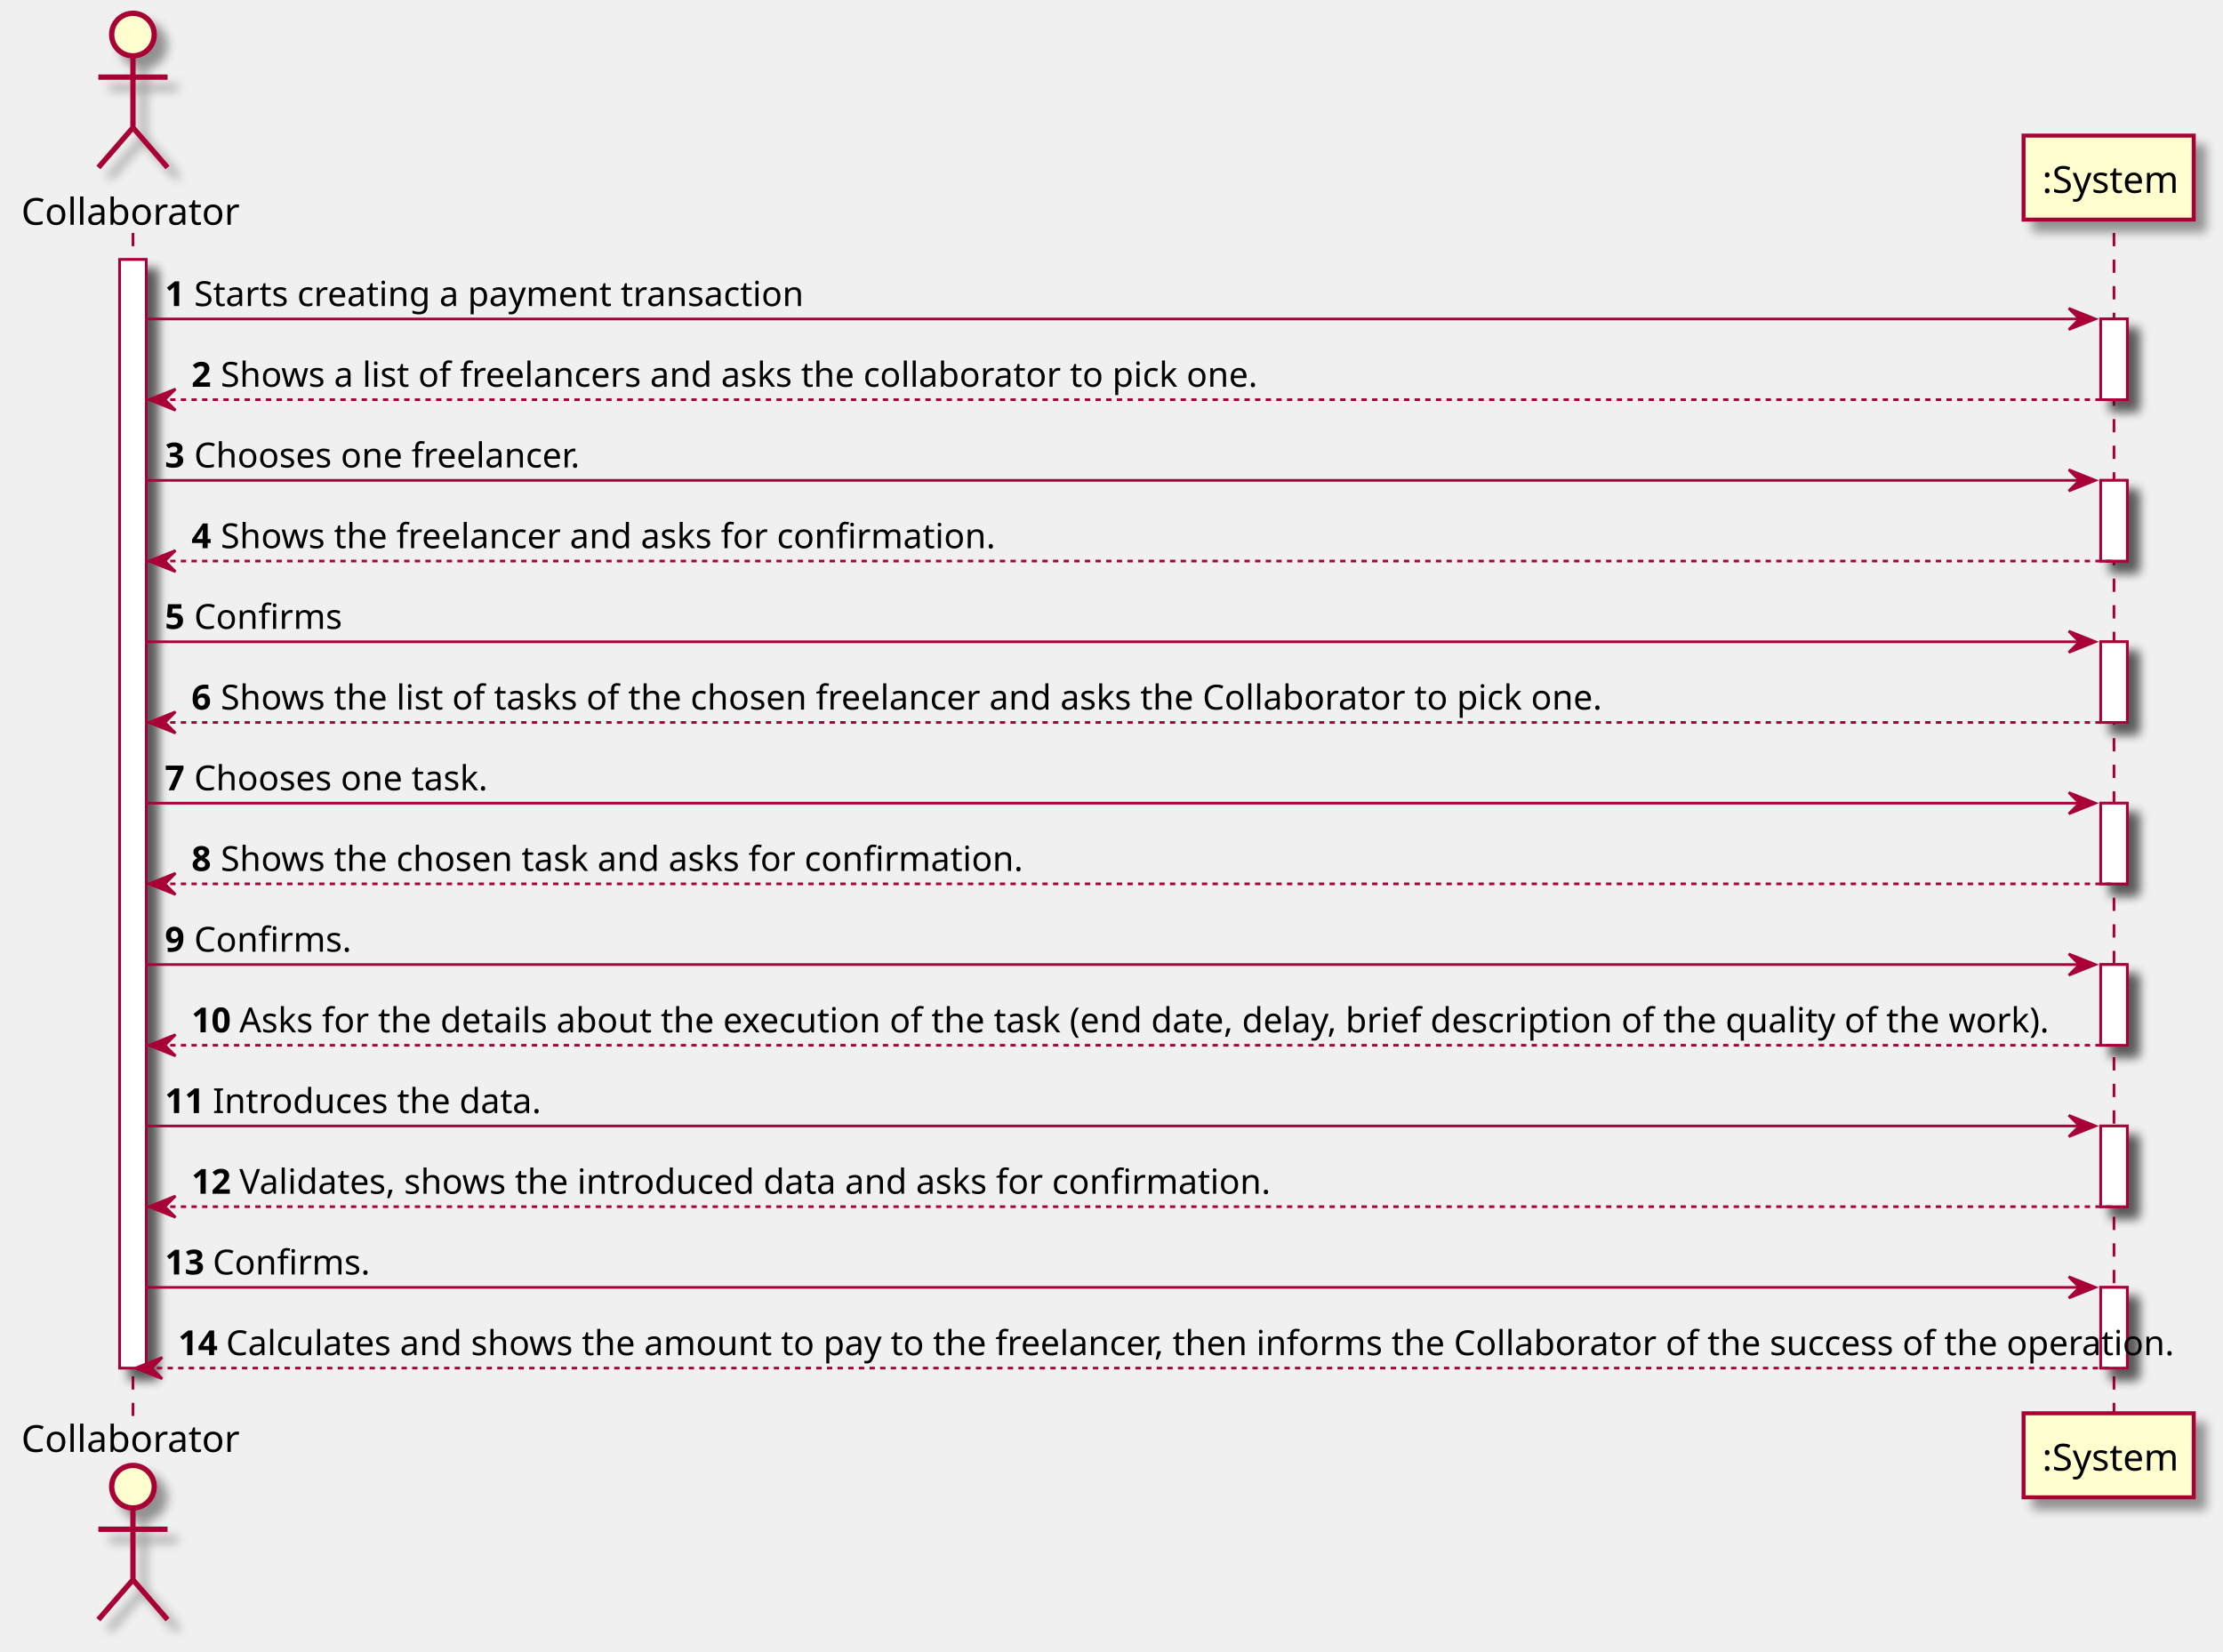
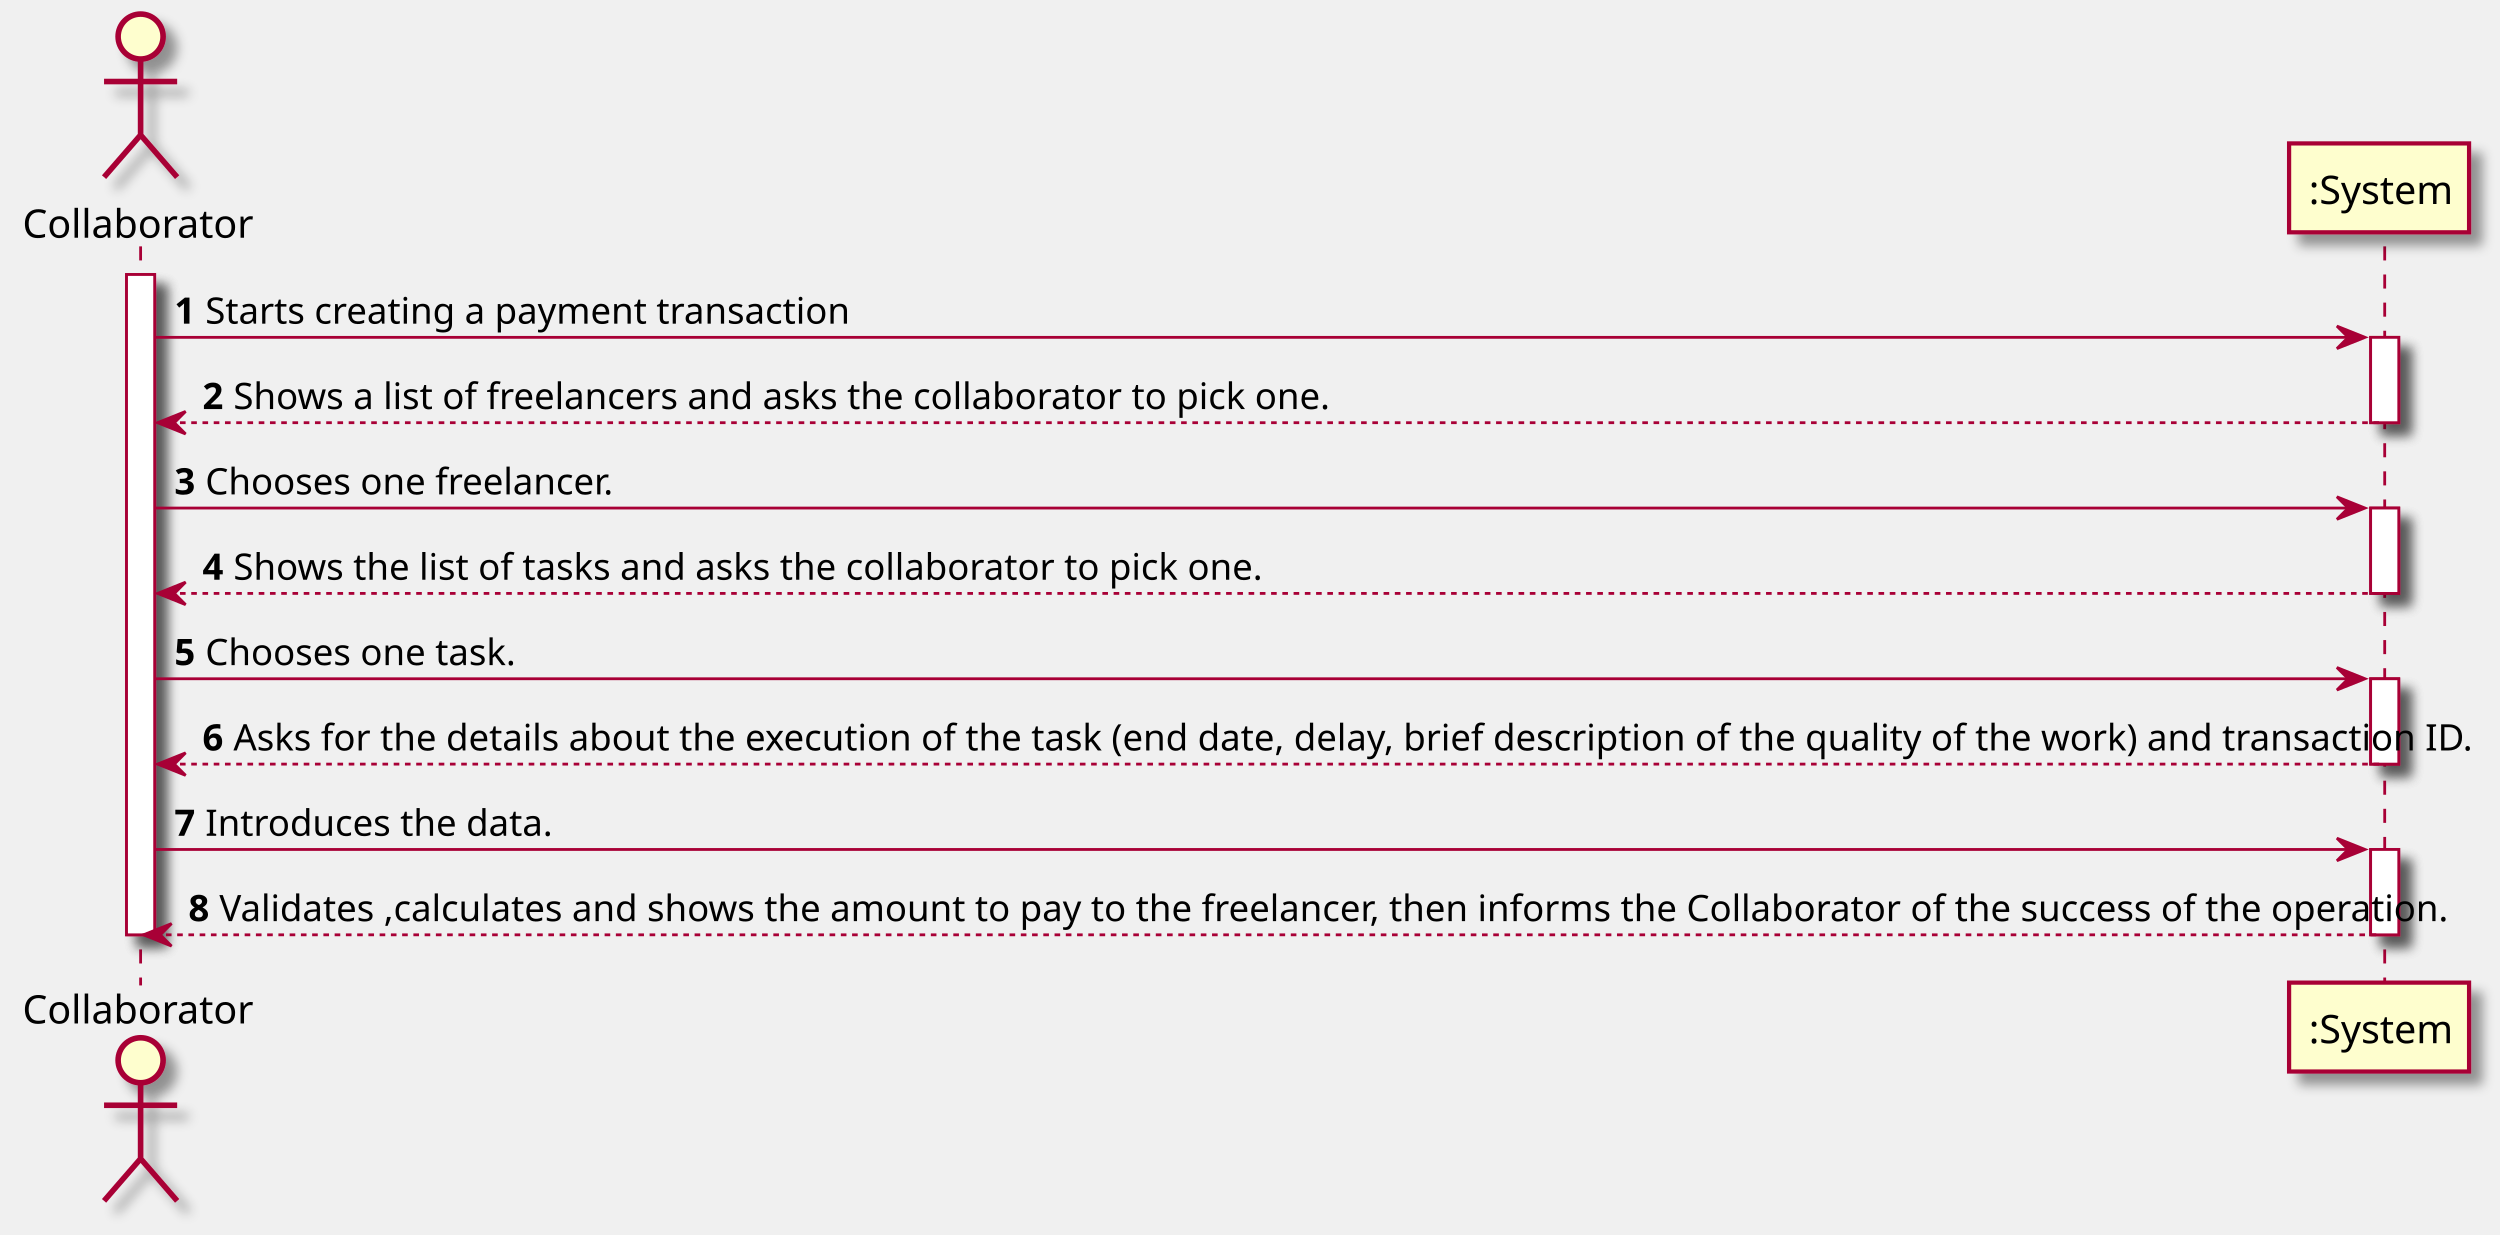
- <svg xmlns="http://www.w3.org/2000/svg" contentScriptType="application/ecmascript" contentStyleType="text/css" height="621px" preserveAspectRatio="none" style="width:836px;height:621px;" version="1.1" viewBox="0 0 836 621" width="836px" zoomAndPan="magnify">
+ <svg xmlns="http://www.w3.org/2000/svg" contentScriptType="application/ecmascript" contentStyleType="text/css" height="439px" preserveAspectRatio="none" style="width:889px;height:439px;" version="1.1" viewBox="0 0 889 439" width="889px" zoomAndPan="magnify">
  <defs>
-     <filter height="300%" id="f138c6qc4901b0" width="300%" x="-1" y="-1">
+     <filter height="300%" id="fnmm0gq86zk6b" width="300%" x="-1" y="-1">
      <feGaussianBlur result="blurOut" stdDeviation="2.0" />
      <feColorMatrix in="blurOut" result="blurOut2" type="matrix" values="0 0 0 0 0 0 0 0 0 0 0 0 0 0 0 0 0 0 .4 0" />
      <feOffset dx="4.0" dy="4.0" in="blurOut2" result="blurOut3" />
      <feBlend in="SourceGraphic" in2="blurOut3" mode="normal" />
    </filter>
  </defs>
  <g>
-     <rect fill="#FFFFFF" filter="url(#f138c6qc4901b0)" height="416.922" style="stroke: #A80036; stroke-width: 1.0;" width="10" x="45" y="97.609" />
-     <rect fill="#FFFFFF" filter="url(#f138c6qc4901b0)" height="30.352" style="stroke: #A80036; stroke-width: 1.0;" width="10" x="790" y="119.961" />
-     <rect fill="#FFFFFF" filter="url(#f138c6qc4901b0)" height="30.352" style="stroke: #A80036; stroke-width: 1.0;" width="10" x="790" y="180.664" />
-     <rect fill="#FFFFFF" filter="url(#f138c6qc4901b0)" height="30.352" style="stroke: #A80036; stroke-width: 1.0;" width="10" x="790" y="241.367" />
-     <rect fill="#FFFFFF" filter="url(#f138c6qc4901b0)" height="30.352" style="stroke: #A80036; stroke-width: 1.0;" width="10" x="790" y="302.07" />
-     <rect fill="#FFFFFF" filter="url(#f138c6qc4901b0)" height="30.352" style="stroke: #A80036; stroke-width: 1.0;" width="10" x="790" y="362.773" />
-     <rect fill="#FFFFFF" filter="url(#f138c6qc4901b0)" height="30.352" style="stroke: #A80036; stroke-width: 1.0;" width="10" x="790" y="423.477" />
-     <rect fill="#FFFFFF" filter="url(#f138c6qc4901b0)" height="30.352" style="stroke: #A80036; stroke-width: 1.0;" width="10" x="790" y="484.18" />
-     <line style="stroke: #A80036; stroke-width: 1.0; stroke-dasharray: 5.0,5.0;" x1="50" x2="50" y1="87.609" y2="532.531" />
-     <line style="stroke: #A80036; stroke-width: 1.0; stroke-dasharray: 5.0,5.0;" x1="795" x2="795" y1="87.609" y2="532.531" />
+     <rect fill="#FFFFFF" filter="url(#fnmm0gq86zk6b)" height="234.812" style="stroke: #A80036; stroke-width: 1.0;" width="10" x="45" y="97.609" />
+     <rect fill="#FFFFFF" filter="url(#fnmm0gq86zk6b)" height="30.352" style="stroke: #A80036; stroke-width: 1.0;" width="10" x="843" y="119.961" />
+     <rect fill="#FFFFFF" filter="url(#fnmm0gq86zk6b)" height="30.352" style="stroke: #A80036; stroke-width: 1.0;" width="10" x="843" y="180.664" />
+     <rect fill="#FFFFFF" filter="url(#fnmm0gq86zk6b)" height="30.352" style="stroke: #A80036; stroke-width: 1.0;" width="10" x="843" y="241.367" />
+     <rect fill="#FFFFFF" filter="url(#fnmm0gq86zk6b)" height="30.352" style="stroke: #A80036; stroke-width: 1.0;" width="10" x="843" y="302.07" />
+     <line style="stroke: #A80036; stroke-width: 1.0; stroke-dasharray: 5.0,5.0;" x1="50" x2="50" y1="87.609" y2="350.422" />
+     <line style="stroke: #A80036; stroke-width: 1.0; stroke-dasharray: 5.0,5.0;" x1="848" x2="848" y1="87.609" y2="350.422" />
    <text fill="#000000" font-family="sans-serif" font-size="14" lengthAdjust="spacingAndGlyphs" textLength="78" x="8" y="84.533">Collaborator</text>
-     <ellipse cx="50" cy="13" fill="#FEFECE" filter="url(#f138c6qc4901b0)" rx="8" ry="8" style="stroke: #A80036; stroke-width: 2.0;" />
-     <path d="M50,21 L50,48 M37,29 L63,29 M50,48 L37,63 M50,48 L63,63 " fill="none" filter="url(#f138c6qc4901b0)" style="stroke: #A80036; stroke-width: 2.0;" />
-     <text fill="#000000" font-family="sans-serif" font-size="14" lengthAdjust="spacingAndGlyphs" textLength="78" x="8" y="546.064">Collaborator</text>
-     <ellipse cx="50" cy="559.141" fill="#FEFECE" filter="url(#f138c6qc4901b0)" rx="8" ry="8" style="stroke: #A80036; stroke-width: 2.0;" />
-     <path d="M50,567.141 L50,594.141 M37,575.141 L63,575.141 M50,594.141 L37,609.141 M50,594.141 L63,609.141 " fill="none" filter="url(#f138c6qc4901b0)" style="stroke: #A80036; stroke-width: 2.0;" />
-     <rect fill="#FEFECE" filter="url(#f138c6qc4901b0)" height="31.609" style="stroke: #A80036; stroke-width: 1.5;" width="64" x="761" y="51" />
-     <text fill="#000000" font-family="sans-serif" font-size="14" lengthAdjust="spacingAndGlyphs" textLength="50" x="768" y="72.533">:System</text>
-     <rect fill="#FEFECE" filter="url(#f138c6qc4901b0)" height="31.609" style="stroke: #A80036; stroke-width: 1.5;" width="64" x="761" y="531.531" />
-     <text fill="#000000" font-family="sans-serif" font-size="14" lengthAdjust="spacingAndGlyphs" textLength="50" x="768" y="553.064">:System</text>
-     <rect fill="#FFFFFF" filter="url(#f138c6qc4901b0)" height="416.922" style="stroke: #A80036; stroke-width: 1.0;" width="10" x="45" y="97.609" />
-     <rect fill="#FFFFFF" filter="url(#f138c6qc4901b0)" height="30.352" style="stroke: #A80036; stroke-width: 1.0;" width="10" x="790" y="119.961" />
-     <rect fill="#FFFFFF" filter="url(#f138c6qc4901b0)" height="30.352" style="stroke: #A80036; stroke-width: 1.0;" width="10" x="790" y="180.664" />
-     <rect fill="#FFFFFF" filter="url(#f138c6qc4901b0)" height="30.352" style="stroke: #A80036; stroke-width: 1.0;" width="10" x="790" y="241.367" />
-     <rect fill="#FFFFFF" filter="url(#f138c6qc4901b0)" height="30.352" style="stroke: #A80036; stroke-width: 1.0;" width="10" x="790" y="302.07" />
-     <rect fill="#FFFFFF" filter="url(#f138c6qc4901b0)" height="30.352" style="stroke: #A80036; stroke-width: 1.0;" width="10" x="790" y="362.773" />
-     <rect fill="#FFFFFF" filter="url(#f138c6qc4901b0)" height="30.352" style="stroke: #A80036; stroke-width: 1.0;" width="10" x="790" y="423.477" />
-     <rect fill="#FFFFFF" filter="url(#f138c6qc4901b0)" height="30.352" style="stroke: #A80036; stroke-width: 1.0;" width="10" x="790" y="484.18" />
-     <polygon fill="#A80036" points="778,115.961,788,119.961,778,123.961,782,119.961" style="stroke: #A80036; stroke-width: 1.0;" />
-     <line style="stroke: #A80036; stroke-width: 1.0;" x1="55" x2="784" y1="119.961" y2="119.961" />
+     <ellipse cx="50" cy="13" fill="#FEFECE" filter="url(#fnmm0gq86zk6b)" rx="8" ry="8" style="stroke: #A80036; stroke-width: 2.0;" />
+     <path d="M50,21 L50,48 M37,29 L63,29 M50,48 L37,63 M50,48 L63,63 " fill="none" filter="url(#fnmm0gq86zk6b)" style="stroke: #A80036; stroke-width: 2.0;" />
+     <text fill="#000000" font-family="sans-serif" font-size="14" lengthAdjust="spacingAndGlyphs" textLength="78" x="8" y="363.955">Collaborator</text>
+     <ellipse cx="50" cy="377.031" fill="#FEFECE" filter="url(#fnmm0gq86zk6b)" rx="8" ry="8" style="stroke: #A80036; stroke-width: 2.0;" />
+     <path d="M50,385.031 L50,412.031 M37,393.031 L63,393.031 M50,412.031 L37,427.031 M50,412.031 L63,427.031 " fill="none" filter="url(#fnmm0gq86zk6b)" style="stroke: #A80036; stroke-width: 2.0;" />
+     <rect fill="#FEFECE" filter="url(#fnmm0gq86zk6b)" height="31.609" style="stroke: #A80036; stroke-width: 1.5;" width="64" x="814" y="51" />
+     <text fill="#000000" font-family="sans-serif" font-size="14" lengthAdjust="spacingAndGlyphs" textLength="50" x="821" y="72.533">:System</text>
+     <rect fill="#FEFECE" filter="url(#fnmm0gq86zk6b)" height="31.609" style="stroke: #A80036; stroke-width: 1.5;" width="64" x="814" y="349.422" />
+     <text fill="#000000" font-family="sans-serif" font-size="14" lengthAdjust="spacingAndGlyphs" textLength="50" x="821" y="370.955">:System</text>
+     <rect fill="#FFFFFF" filter="url(#fnmm0gq86zk6b)" height="234.812" style="stroke: #A80036; stroke-width: 1.0;" width="10" x="45" y="97.609" />
+     <rect fill="#FFFFFF" filter="url(#fnmm0gq86zk6b)" height="30.352" style="stroke: #A80036; stroke-width: 1.0;" width="10" x="843" y="119.961" />
+     <rect fill="#FFFFFF" filter="url(#fnmm0gq86zk6b)" height="30.352" style="stroke: #A80036; stroke-width: 1.0;" width="10" x="843" y="180.664" />
+     <rect fill="#FFFFFF" filter="url(#fnmm0gq86zk6b)" height="30.352" style="stroke: #A80036; stroke-width: 1.0;" width="10" x="843" y="241.367" />
+     <rect fill="#FFFFFF" filter="url(#fnmm0gq86zk6b)" height="30.352" style="stroke: #A80036; stroke-width: 1.0;" width="10" x="843" y="302.07" />
+     <polygon fill="#A80036" points="831,115.961,841,119.961,831,123.961,835,119.961" style="stroke: #A80036; stroke-width: 1.0;" />
+     <line style="stroke: #A80036; stroke-width: 1.0;" x1="55" x2="837" y1="119.961" y2="119.961" />
    <text fill="#000000" font-family="sans-serif" font-size="13" font-weight="bold" lengthAdjust="spacingAndGlyphs" textLength="7" x="62" y="115.105">1</text>
    <text fill="#000000" font-family="sans-serif" font-size="13" lengthAdjust="spacingAndGlyphs" textLength="218" x="73" y="115.105">Starts creating a payment transaction</text>
    <polygon fill="#A80036" points="66,146.312,56,150.312,66,154.312,62,150.312" style="stroke: #A80036; stroke-width: 1.0;" />
-     <line style="stroke: #A80036; stroke-width: 1.0; stroke-dasharray: 2.0,2.0;" x1="60" x2="794" y1="150.312" y2="150.312" />
+     <line style="stroke: #A80036; stroke-width: 1.0; stroke-dasharray: 2.0,2.0;" x1="60" x2="847" y1="150.312" y2="150.312" />
    <text fill="#000000" font-family="sans-serif" font-size="13" font-weight="bold" lengthAdjust="spacingAndGlyphs" textLength="7" x="72" y="145.456">2</text>
    <text fill="#000000" font-family="sans-serif" font-size="13" lengthAdjust="spacingAndGlyphs" textLength="374" x="83" y="145.456">Shows a list of freelancers and asks the collaborator to pick one.</text>
-     <polygon fill="#A80036" points="778,176.664,788,180.664,778,184.664,782,180.664" style="stroke: #A80036; stroke-width: 1.0;" />
-     <line style="stroke: #A80036; stroke-width: 1.0;" x1="55" x2="784" y1="180.664" y2="180.664" />
+     <polygon fill="#A80036" points="831,176.664,841,180.664,831,184.664,835,180.664" style="stroke: #A80036; stroke-width: 1.0;" />
+     <line style="stroke: #A80036; stroke-width: 1.0;" x1="55" x2="837" y1="180.664" y2="180.664" />
    <text fill="#000000" font-family="sans-serif" font-size="13" font-weight="bold" lengthAdjust="spacingAndGlyphs" textLength="7" x="62" y="175.808">3</text>
    <text fill="#000000" font-family="sans-serif" font-size="13" lengthAdjust="spacingAndGlyphs" textLength="140" x="73" y="175.808">Chooses one freelancer.</text>
    <polygon fill="#A80036" points="66,207.016,56,211.016,66,215.016,62,211.016" style="stroke: #A80036; stroke-width: 1.0;" />
-     <line style="stroke: #A80036; stroke-width: 1.0; stroke-dasharray: 2.0,2.0;" x1="60" x2="794" y1="211.016" y2="211.016" />
+     <line style="stroke: #A80036; stroke-width: 1.0; stroke-dasharray: 2.0,2.0;" x1="60" x2="847" y1="211.016" y2="211.016" />
    <text fill="#000000" font-family="sans-serif" font-size="13" font-weight="bold" lengthAdjust="spacingAndGlyphs" textLength="7" x="72" y="206.159">4</text>
-     <text fill="#000000" font-family="sans-serif" font-size="13" lengthAdjust="spacingAndGlyphs" textLength="274" x="83" y="206.159">Shows the freelancer and asks for confirmation.</text>
-     <polygon fill="#A80036" points="778,237.367,788,241.367,778,245.367,782,241.367" style="stroke: #A80036; stroke-width: 1.0;" />
-     <line style="stroke: #A80036; stroke-width: 1.0;" x1="55" x2="784" y1="241.367" y2="241.367" />
+     <text fill="#000000" font-family="sans-serif" font-size="13" lengthAdjust="spacingAndGlyphs" textLength="354" x="83" y="206.159">Shows the list of tasks and asks the collaborator to pick one.</text>
+     <polygon fill="#A80036" points="831,237.367,841,241.367,831,245.367,835,241.367" style="stroke: #A80036; stroke-width: 1.0;" />
+     <line style="stroke: #A80036; stroke-width: 1.0;" x1="55" x2="837" y1="241.367" y2="241.367" />
    <text fill="#000000" font-family="sans-serif" font-size="13" font-weight="bold" lengthAdjust="spacingAndGlyphs" textLength="7" x="62" y="236.511">5</text>
-     <text fill="#000000" font-family="sans-serif" font-size="13" lengthAdjust="spacingAndGlyphs" textLength="51" x="73" y="236.511">Confirms</text>
+     <text fill="#000000" font-family="sans-serif" font-size="13" lengthAdjust="spacingAndGlyphs" textLength="109" x="73" y="236.511">Chooses one task.</text>
    <polygon fill="#A80036" points="66,267.719,56,271.719,66,275.719,62,271.719" style="stroke: #A80036; stroke-width: 1.0;" />
-     <line style="stroke: #A80036; stroke-width: 1.0; stroke-dasharray: 2.0,2.0;" x1="60" x2="794" y1="271.719" y2="271.719" />
+     <line style="stroke: #A80036; stroke-width: 1.0; stroke-dasharray: 2.0,2.0;" x1="60" x2="847" y1="271.719" y2="271.719" />
    <text fill="#000000" font-family="sans-serif" font-size="13" font-weight="bold" lengthAdjust="spacingAndGlyphs" textLength="7" x="72" y="266.862">6</text>
-     <text fill="#000000" font-family="sans-serif" font-size="13" lengthAdjust="spacingAndGlyphs" textLength="498" x="83" y="266.862">Shows the list of tasks of the chosen freelancer and asks the Collaborator to pick one.</text>
-     <polygon fill="#A80036" points="778,298.07,788,302.07,778,306.07,782,302.07" style="stroke: #A80036; stroke-width: 1.0;" />
-     <line style="stroke: #A80036; stroke-width: 1.0;" x1="55" x2="784" y1="302.07" y2="302.07" />
+     <text fill="#000000" font-family="sans-serif" font-size="13" lengthAdjust="spacingAndGlyphs" textLength="753" x="83" y="266.862">Asks for the details about the execution of the task (end date, delay, brief description of the quality of the work) and transaction ID.</text>
+     <polygon fill="#A80036" points="831,298.07,841,302.07,831,306.07,835,302.07" style="stroke: #A80036; stroke-width: 1.0;" />
+     <line style="stroke: #A80036; stroke-width: 1.0;" x1="55" x2="837" y1="302.07" y2="302.07" />
    <text fill="#000000" font-family="sans-serif" font-size="13" font-weight="bold" lengthAdjust="spacingAndGlyphs" textLength="7" x="62" y="297.214">7</text>
-     <text fill="#000000" font-family="sans-serif" font-size="13" lengthAdjust="spacingAndGlyphs" textLength="109" x="73" y="297.214">Chooses one task.</text>
-     <polygon fill="#A80036" points="66,328.422,56,332.422,66,336.422,62,332.422" style="stroke: #A80036; stroke-width: 1.0;" />
-     <line style="stroke: #A80036; stroke-width: 1.0; stroke-dasharray: 2.0,2.0;" x1="60" x2="794" y1="332.422" y2="332.422" />
-     <text fill="#000000" font-family="sans-serif" font-size="13" font-weight="bold" lengthAdjust="spacingAndGlyphs" textLength="7" x="72" y="327.565">8</text>
-     <text fill="#000000" font-family="sans-serif" font-size="13" lengthAdjust="spacingAndGlyphs" textLength="289" x="83" y="327.565">Shows the chosen task and asks for confirmation.</text>
-     <polygon fill="#A80036" points="778,358.773,788,362.773,778,366.773,782,362.773" style="stroke: #A80036; stroke-width: 1.0;" />
-     <line style="stroke: #A80036; stroke-width: 1.0;" x1="55" x2="784" y1="362.773" y2="362.773" />
-     <text fill="#000000" font-family="sans-serif" font-size="13" font-weight="bold" lengthAdjust="spacingAndGlyphs" textLength="7" x="62" y="357.917">9</text>
-     <text fill="#000000" font-family="sans-serif" font-size="13" lengthAdjust="spacingAndGlyphs" textLength="55" x="73" y="357.917">Confirms.</text>
-     <polygon fill="#A80036" points="66,389.125,56,393.125,66,397.125,62,393.125" style="stroke: #A80036; stroke-width: 1.0;" />
-     <line style="stroke: #A80036; stroke-width: 1.0; stroke-dasharray: 2.0,2.0;" x1="60" x2="794" y1="393.125" y2="393.125" />
-     <text fill="#000000" font-family="sans-serif" font-size="13" font-weight="bold" lengthAdjust="spacingAndGlyphs" textLength="14" x="72" y="388.269">10</text>
-     <text fill="#000000" font-family="sans-serif" font-size="13" lengthAdjust="spacingAndGlyphs" textLength="644" x="90" y="388.269">Asks for the details about the execution of the task (end date, delay, brief description of the quality of the work).</text>
-     <polygon fill="#A80036" points="778,419.477,788,423.477,778,427.477,782,423.477" style="stroke: #A80036; stroke-width: 1.0;" />
-     <line style="stroke: #A80036; stroke-width: 1.0;" x1="55" x2="784" y1="423.477" y2="423.477" />
-     <text fill="#000000" font-family="sans-serif" font-size="13" font-weight="bold" lengthAdjust="spacingAndGlyphs" textLength="14" x="62" y="418.62">11</text>
-     <text fill="#000000" font-family="sans-serif" font-size="13" lengthAdjust="spacingAndGlyphs" textLength="115" x="80" y="418.62">Introduces the data.</text>
-     <polygon fill="#A80036" points="66,449.828,56,453.828,66,457.828,62,453.828" style="stroke: #A80036; stroke-width: 1.0;" />
-     <line style="stroke: #A80036; stroke-width: 1.0; stroke-dasharray: 2.0,2.0;" x1="60" x2="794" y1="453.828" y2="453.828" />
-     <text fill="#000000" font-family="sans-serif" font-size="13" font-weight="bold" lengthAdjust="spacingAndGlyphs" textLength="14" x="72" y="448.972">12</text>
-     <text fill="#000000" font-family="sans-serif" font-size="13" lengthAdjust="spacingAndGlyphs" textLength="367" x="90" y="448.972">Validates, shows the introduced data and asks for confirmation.</text>
-     <polygon fill="#A80036" points="778,480.18,788,484.18,778,488.18,782,484.18" style="stroke: #A80036; stroke-width: 1.0;" />
-     <line style="stroke: #A80036; stroke-width: 1.0;" x1="55" x2="784" y1="484.18" y2="484.18" />
-     <text fill="#000000" font-family="sans-serif" font-size="13" font-weight="bold" lengthAdjust="spacingAndGlyphs" textLength="14" x="62" y="479.323">13</text>
-     <text fill="#000000" font-family="sans-serif" font-size="13" lengthAdjust="spacingAndGlyphs" textLength="55" x="80" y="479.323">Confirms.</text>
-     <polygon fill="#A80036" points="61,510.531,51,514.531,61,518.531,57,514.531" style="stroke: #A80036; stroke-width: 1.0;" />
-     <line style="stroke: #A80036; stroke-width: 1.0; stroke-dasharray: 2.0,2.0;" x1="55" x2="794" y1="514.531" y2="514.531" />
-     <text fill="#000000" font-family="sans-serif" font-size="13" font-weight="bold" lengthAdjust="spacingAndGlyphs" textLength="14" x="67" y="509.675">14</text>
-     <text fill="#000000" font-family="sans-serif" font-size="13" lengthAdjust="spacingAndGlyphs" textLength="693" x="85" y="509.675">Calculates and shows the amount to pay to the freelancer, then informs the Collaborator of the success of the operation.</text>
+     <text fill="#000000" font-family="sans-serif" font-size="13" lengthAdjust="spacingAndGlyphs" textLength="115" x="73" y="297.214">Introduces the data.</text>
+     <polygon fill="#A80036" points="61,328.422,51,332.422,61,336.422,57,332.422" style="stroke: #A80036; stroke-width: 1.0;" />
+     <line style="stroke: #A80036; stroke-width: 1.0; stroke-dasharray: 2.0,2.0;" x1="55" x2="847" y1="332.422" y2="332.422" />
+     <text fill="#000000" font-family="sans-serif" font-size="13" font-weight="bold" lengthAdjust="spacingAndGlyphs" textLength="7" x="67" y="327.565">8</text>
+     <text fill="#000000" font-family="sans-serif" font-size="13" lengthAdjust="spacingAndGlyphs" textLength="753" x="78" y="327.565">Validates ,calculates and shows the amount to pay to the freelancer, then informs the Collaborator of the success of the operation.</text>
  </g>
</svg>
